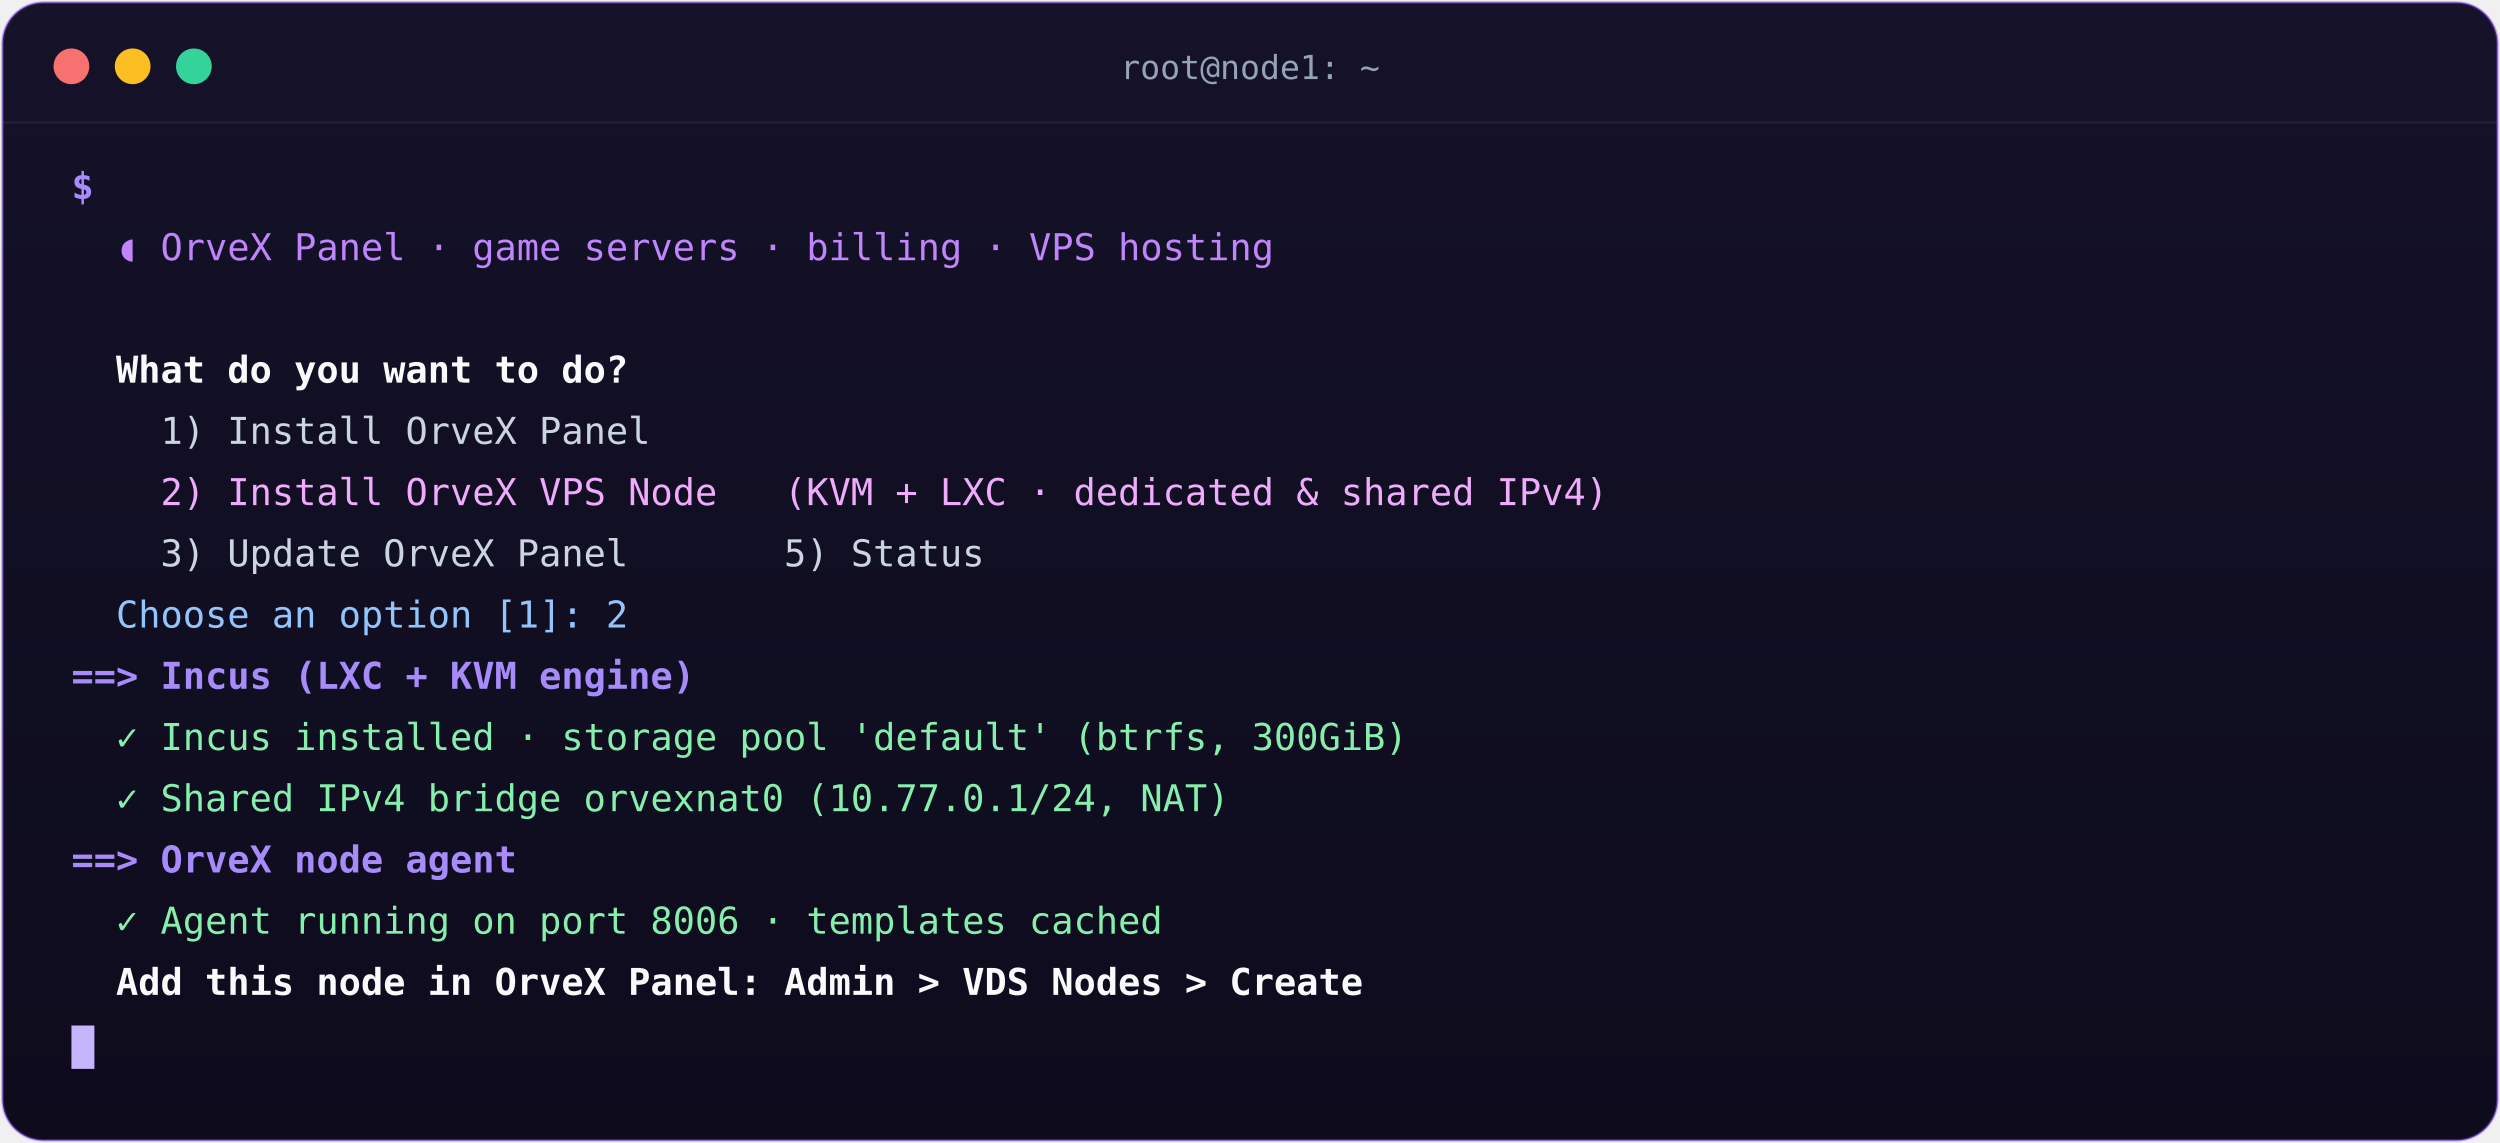
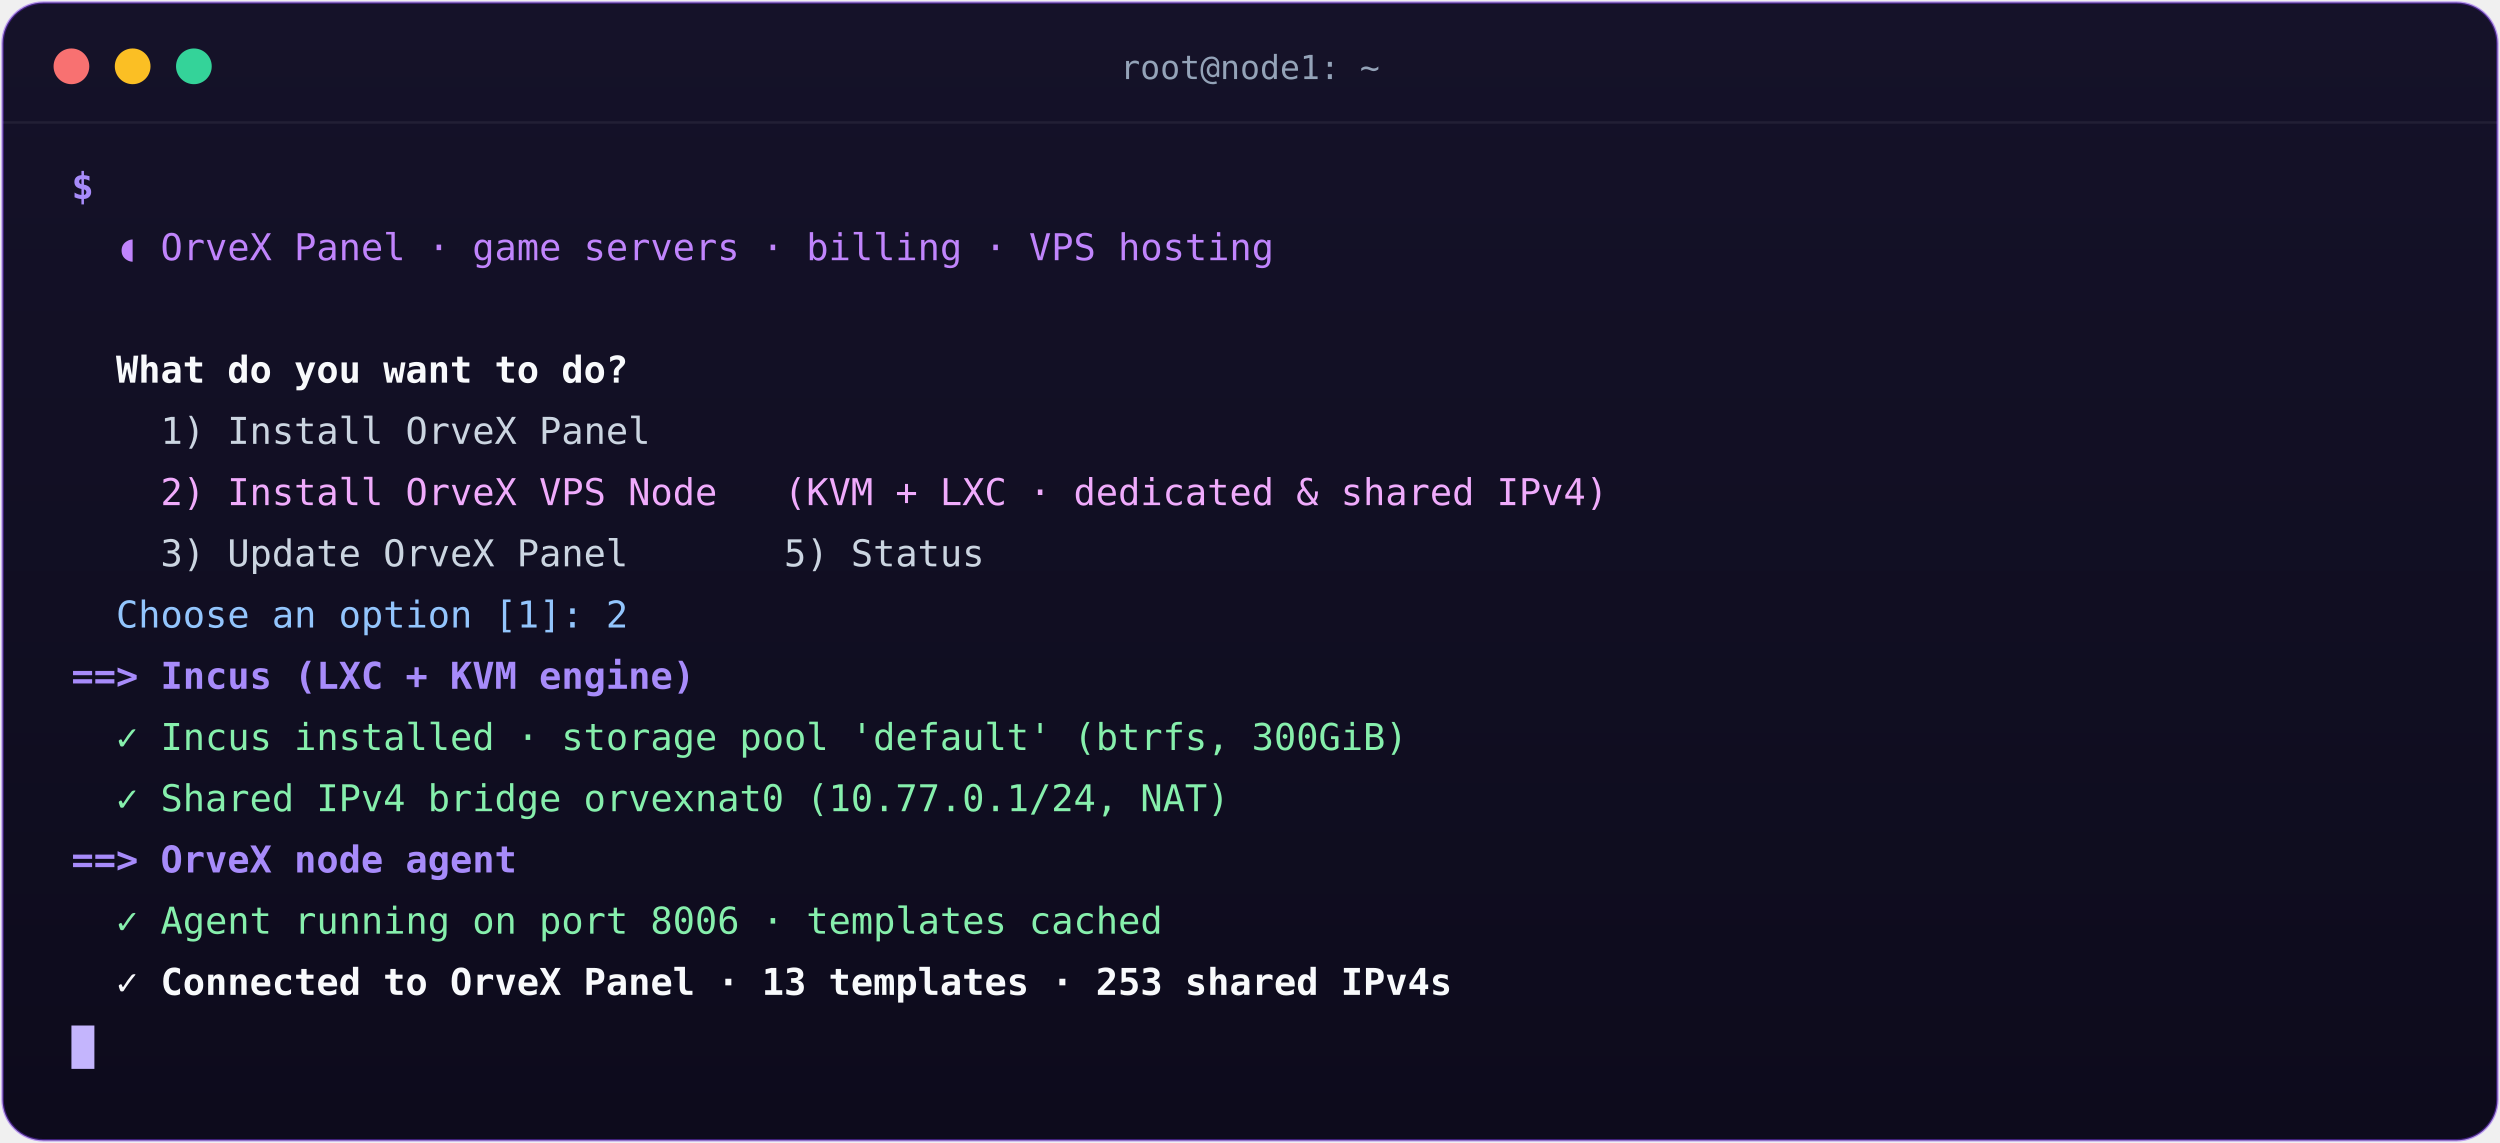
<svg xmlns="http://www.w3.org/2000/svg" viewBox="0 0 980 448" width="980" height="448" role="img" aria-label="Installing an OrveX VPS node with one command">
  <defs>
    <clipPath id="typing">
      <rect class="typer" x="44" y="60" height="26" width="0" />
    </clipPath>
    <linearGradient id="win" x1="0" y1="0" x2="0" y2="1">
      <stop offset="0" stop-color="#151229" />
      <stop offset="1" stop-color="#0d0b1c" />
    </linearGradient>
  </defs>
  <style>
    .typer { animation: type 16.0s steps(98, end) infinite; }
    @keyframes type { 0% { width: 0; } 20.00%, 94% { width: 849px; } 100% { width: 0; } }
    .cursor { animation: blink 1s steps(1) infinite; }
    @keyframes blink { 50% { opacity: 0; } }
        .l1 { animation: l1 16.0s infinite; } @keyframes l1 { 0%, 21.56% { opacity: 0; } 23.06%, 94% { opacity: 1; } 100% { opacity: 0; } }
    .l2 { animation: l2 16.0s infinite; } @keyframes l2 { 0%, 25.00% { opacity: 0; } 26.50%, 94% { opacity: 1; } 100% { opacity: 0; } }
    .l3 { animation: l3 16.0s infinite; } @keyframes l3 { 0%, 28.44% { opacity: 0; } 29.94%, 94% { opacity: 1; } 100% { opacity: 0; } }
    .l4 { animation: l4 16.0s infinite; } @keyframes l4 { 0%, 31.88% { opacity: 0; } 33.38%, 94% { opacity: 1; } 100% { opacity: 0; } }
    .l5 { animation: l5 16.0s infinite; } @keyframes l5 { 0%, 35.31% { opacity: 0; } 36.81%, 94% { opacity: 1; } 100% { opacity: 0; } }
    .l6 { animation: l6 16.0s infinite; } @keyframes l6 { 0%, 38.75% { opacity: 0; } 40.25%, 94% { opacity: 1; } 100% { opacity: 0; } }
    .l7 { animation: l7 16.0s infinite; } @keyframes l7 { 0%, 42.19% { opacity: 0; } 43.69%, 94% { opacity: 1; } 100% { opacity: 0; } }
    .l8 { animation: l8 16.0s infinite; } @keyframes l8 { 0%, 45.63% { opacity: 0; } 47.13%, 94% { opacity: 1; } 100% { opacity: 0; } }
    .l9 { animation: l9 16.0s infinite; } @keyframes l9 { 0%, 49.06% { opacity: 0; } 50.56%, 94% { opacity: 1; } 100% { opacity: 0; } }
    .l10 { animation: l10 16.0s infinite; } @keyframes l10 { 0%, 52.50% { opacity: 0; } 54.00%, 94% { opacity: 1; } 100% { opacity: 0; } }
    .l11 { animation: l11 16.0s infinite; } @keyframes l11 { 0%, 55.94% { opacity: 0; } 57.44%, 94% { opacity: 1; } 100% { opacity: 0; } }
    .l12 { animation: l12 16.0s infinite; } @keyframes l12 { 0%, 59.38% { opacity: 0; } 60.88%, 94% { opacity: 1; } 100% { opacity: 0; } }
    .l13 { animation: l13 16.0s infinite; } @keyframes l13 { 0%, 62.81% { opacity: 0; } 64.31%, 94% { opacity: 1; } 100% { opacity: 0; } }
    @media (prefers-reduced-motion: reduce) { .typer { animation: none; width: 849px; } [class*=" l"] { animation: none; opacity: 1; } }
  </style>
  <rect x="1" y="1" width="978" height="446" rx="16" fill="url(#win)" stroke="#7c3aed" stroke-opacity="0.45" />
  <circle cx="28" cy="26" r="7" fill="#f87171" />
  <circle cx="52" cy="26" r="7" fill="#fbbf24" />
  <circle cx="76" cy="26" r="7" fill="#34d399" />
  <text x="490" y="31" text-anchor="middle" xml:space="preserve" font-family="JetBrains Mono, Fira Code, SFMono-Regular, Menlo, Consolas, monospace" font-size="13" class="mono" fill="#94a3b8">root@node1: ~</text>
  <line x1="1" y1="48" x2="979" y2="48" stroke="#ffffff" stroke-opacity="0.06" />
  <text x="28" y="78" xml:space="preserve" font-family="JetBrains Mono, Fira Code, SFMono-Regular, Menlo, Consolas, monospace" font-size="14.5" class="mono" fill="#a78bfa" font-weight="700">$</text>
  <text x="44" y="78" xml:space="preserve" font-family="JetBrains Mono, Fira Code, SFMono-Regular, Menlo, Consolas, monospace" font-size="14.5" class="mono" fill="#e2e8f0" clip-path="url(#typing)">curl -fsSL https://raw.githubusercontent.com/tanmay712/FeatherPanel/develop/install.sh | sudo bash</text>
  <text x="28" y="102" xml:space="preserve" font-family="JetBrains Mono, Fira Code, SFMono-Regular, Menlo, Consolas, monospace" font-size="14.5" class="mono l1" fill="#c084fc" font-weight="400">  ◖ OrveX Panel · game servers · billing · VPS hosting</text>
  <text x="28" y="126" xml:space="preserve" font-family="JetBrains Mono, Fira Code, SFMono-Regular, Menlo, Consolas, monospace" font-size="14.5" class="mono l2" fill="#cbd5e1" font-weight="400" />
  <text x="28" y="150" xml:space="preserve" font-family="JetBrains Mono, Fira Code, SFMono-Regular, Menlo, Consolas, monospace" font-size="14.5" class="mono l3" fill="#f8fafc" font-weight="700">  What do you want to do?</text>
  <text x="28" y="174" xml:space="preserve" font-family="JetBrains Mono, Fira Code, SFMono-Regular, Menlo, Consolas, monospace" font-size="14.5" class="mono l4" fill="#cbd5e1" font-weight="400">    1) Install OrveX Panel</text>
  <text x="28" y="198" xml:space="preserve" font-family="JetBrains Mono, Fira Code, SFMono-Regular, Menlo, Consolas, monospace" font-size="14.5" class="mono l5" fill="#f0abfc" font-weight="400">    2) Install OrveX VPS Node   (KVM + LXC · dedicated &amp; shared IPv4)</text>
  <text x="28" y="222" xml:space="preserve" font-family="JetBrains Mono, Fira Code, SFMono-Regular, Menlo, Consolas, monospace" font-size="14.5" class="mono l6" fill="#cbd5e1" font-weight="400">    3) Update OrveX Panel       5) Status</text>
  <text x="28" y="246" xml:space="preserve" font-family="JetBrains Mono, Fira Code, SFMono-Regular, Menlo, Consolas, monospace" font-size="14.5" class="mono l7" fill="#93c5fd" font-weight="400">  Choose an option [1]: 2</text>
  <text x="28" y="270" xml:space="preserve" font-family="JetBrains Mono, Fira Code, SFMono-Regular, Menlo, Consolas, monospace" font-size="14.5" class="mono l8" fill="#a78bfa" font-weight="700">==&gt; Incus (LXC + KVM engine)</text>
  <text x="28" y="294" xml:space="preserve" font-family="JetBrains Mono, Fira Code, SFMono-Regular, Menlo, Consolas, monospace" font-size="14.5" class="mono l9" fill="#86efac" font-weight="400">  ✓ Incus installed · storage pool 'default' (btrfs, 300GiB)</text>
  <text x="28" y="318" xml:space="preserve" font-family="JetBrains Mono, Fira Code, SFMono-Regular, Menlo, Consolas, monospace" font-size="14.5" class="mono l10" fill="#86efac" font-weight="400">  ✓ Shared IPv4 bridge orvexnat0 (10.77.0.1/24, NAT)</text>
  <text x="28" y="342" xml:space="preserve" font-family="JetBrains Mono, Fira Code, SFMono-Regular, Menlo, Consolas, monospace" font-size="14.5" class="mono l11" fill="#a78bfa" font-weight="700">==&gt; OrveX node agent</text>
  <text x="28" y="366" xml:space="preserve" font-family="JetBrains Mono, Fira Code, SFMono-Regular, Menlo, Consolas, monospace" font-size="14.5" class="mono l12" fill="#86efac" font-weight="400">  ✓ Agent running on port 8006 · templates cached</text>
-   <text x="28" y="390" xml:space="preserve" font-family="JetBrains Mono, Fira Code, SFMono-Regular, Menlo, Consolas, monospace" font-size="14.5" class="mono l13" fill="#f8fafc" font-weight="700">  Add this node in OrveX Panel: Admin &gt; VDS Nodes &gt; Create</text>
+   <text x="28" y="390" xml:space="preserve" font-family="JetBrains Mono, Fira Code, SFMono-Regular, Menlo, Consolas, monospace" font-size="14.5" class="mono l13" fill="#f8fafc" font-weight="700">  ✓ Connected to OrveX Panel · 13 templates · 253 shared IPv4s</text>
  <rect class="cursor" x="28" y="402" width="9" height="17" fill="#c4b5fd" />
</svg>
